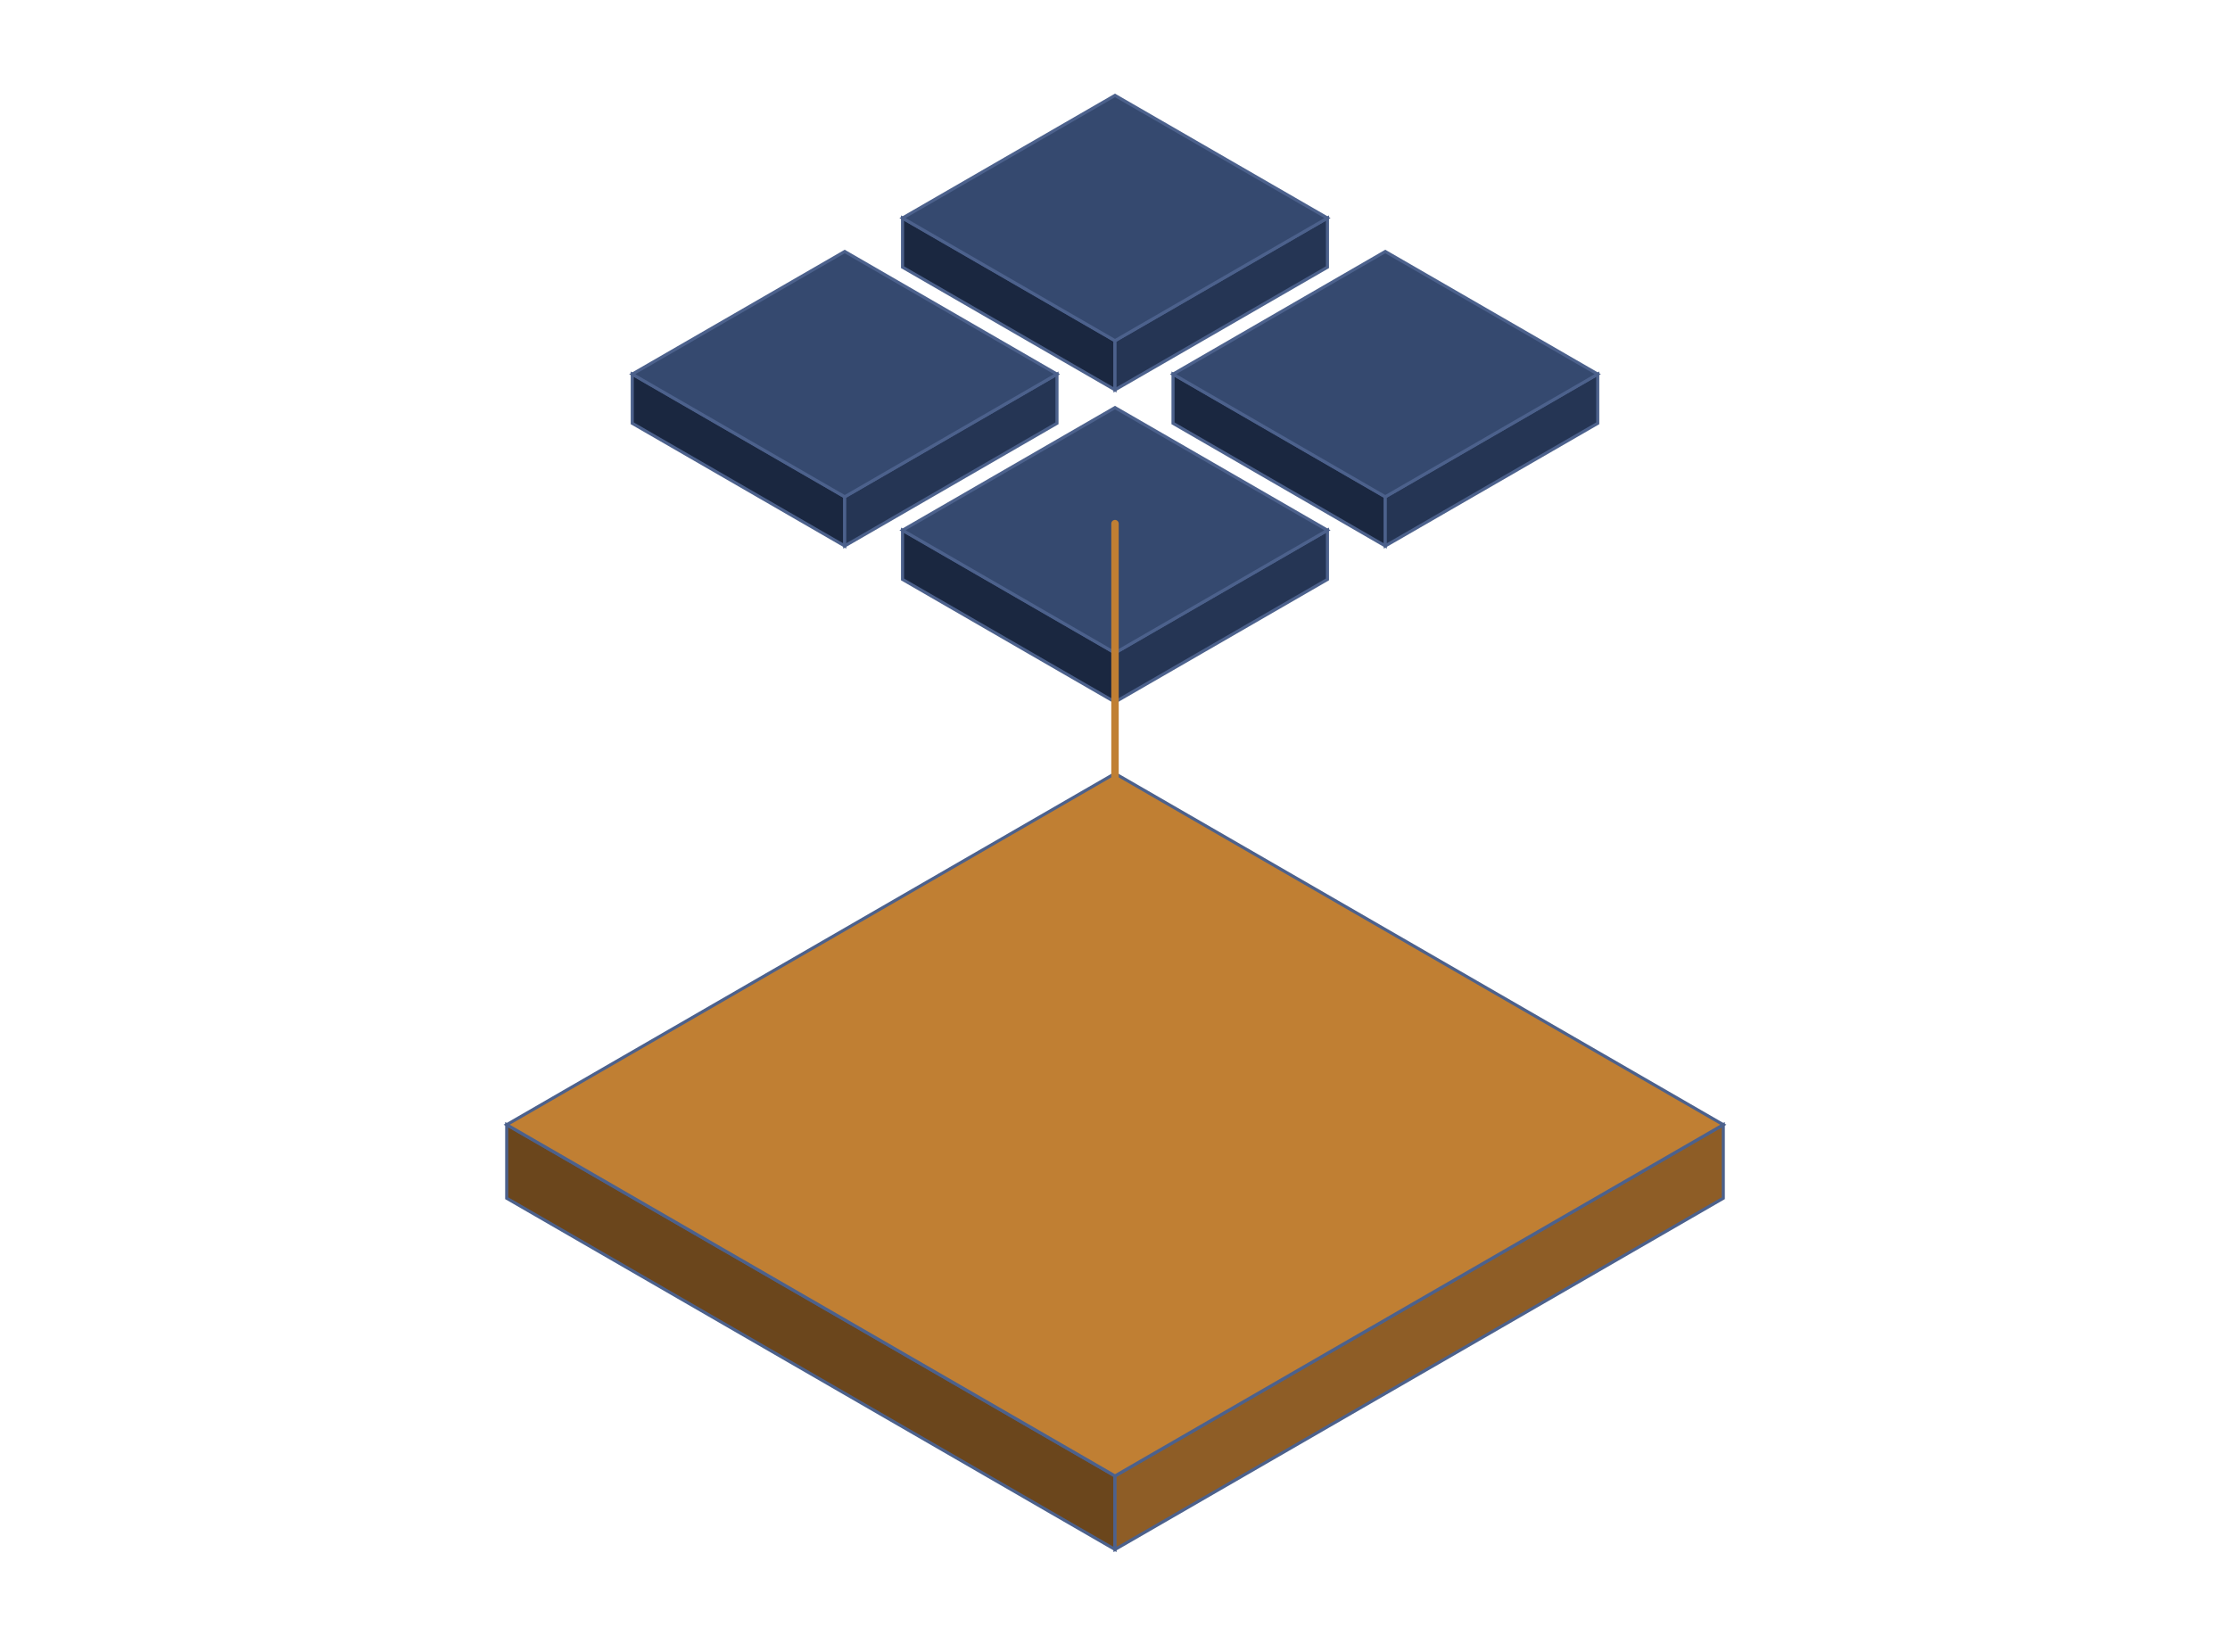
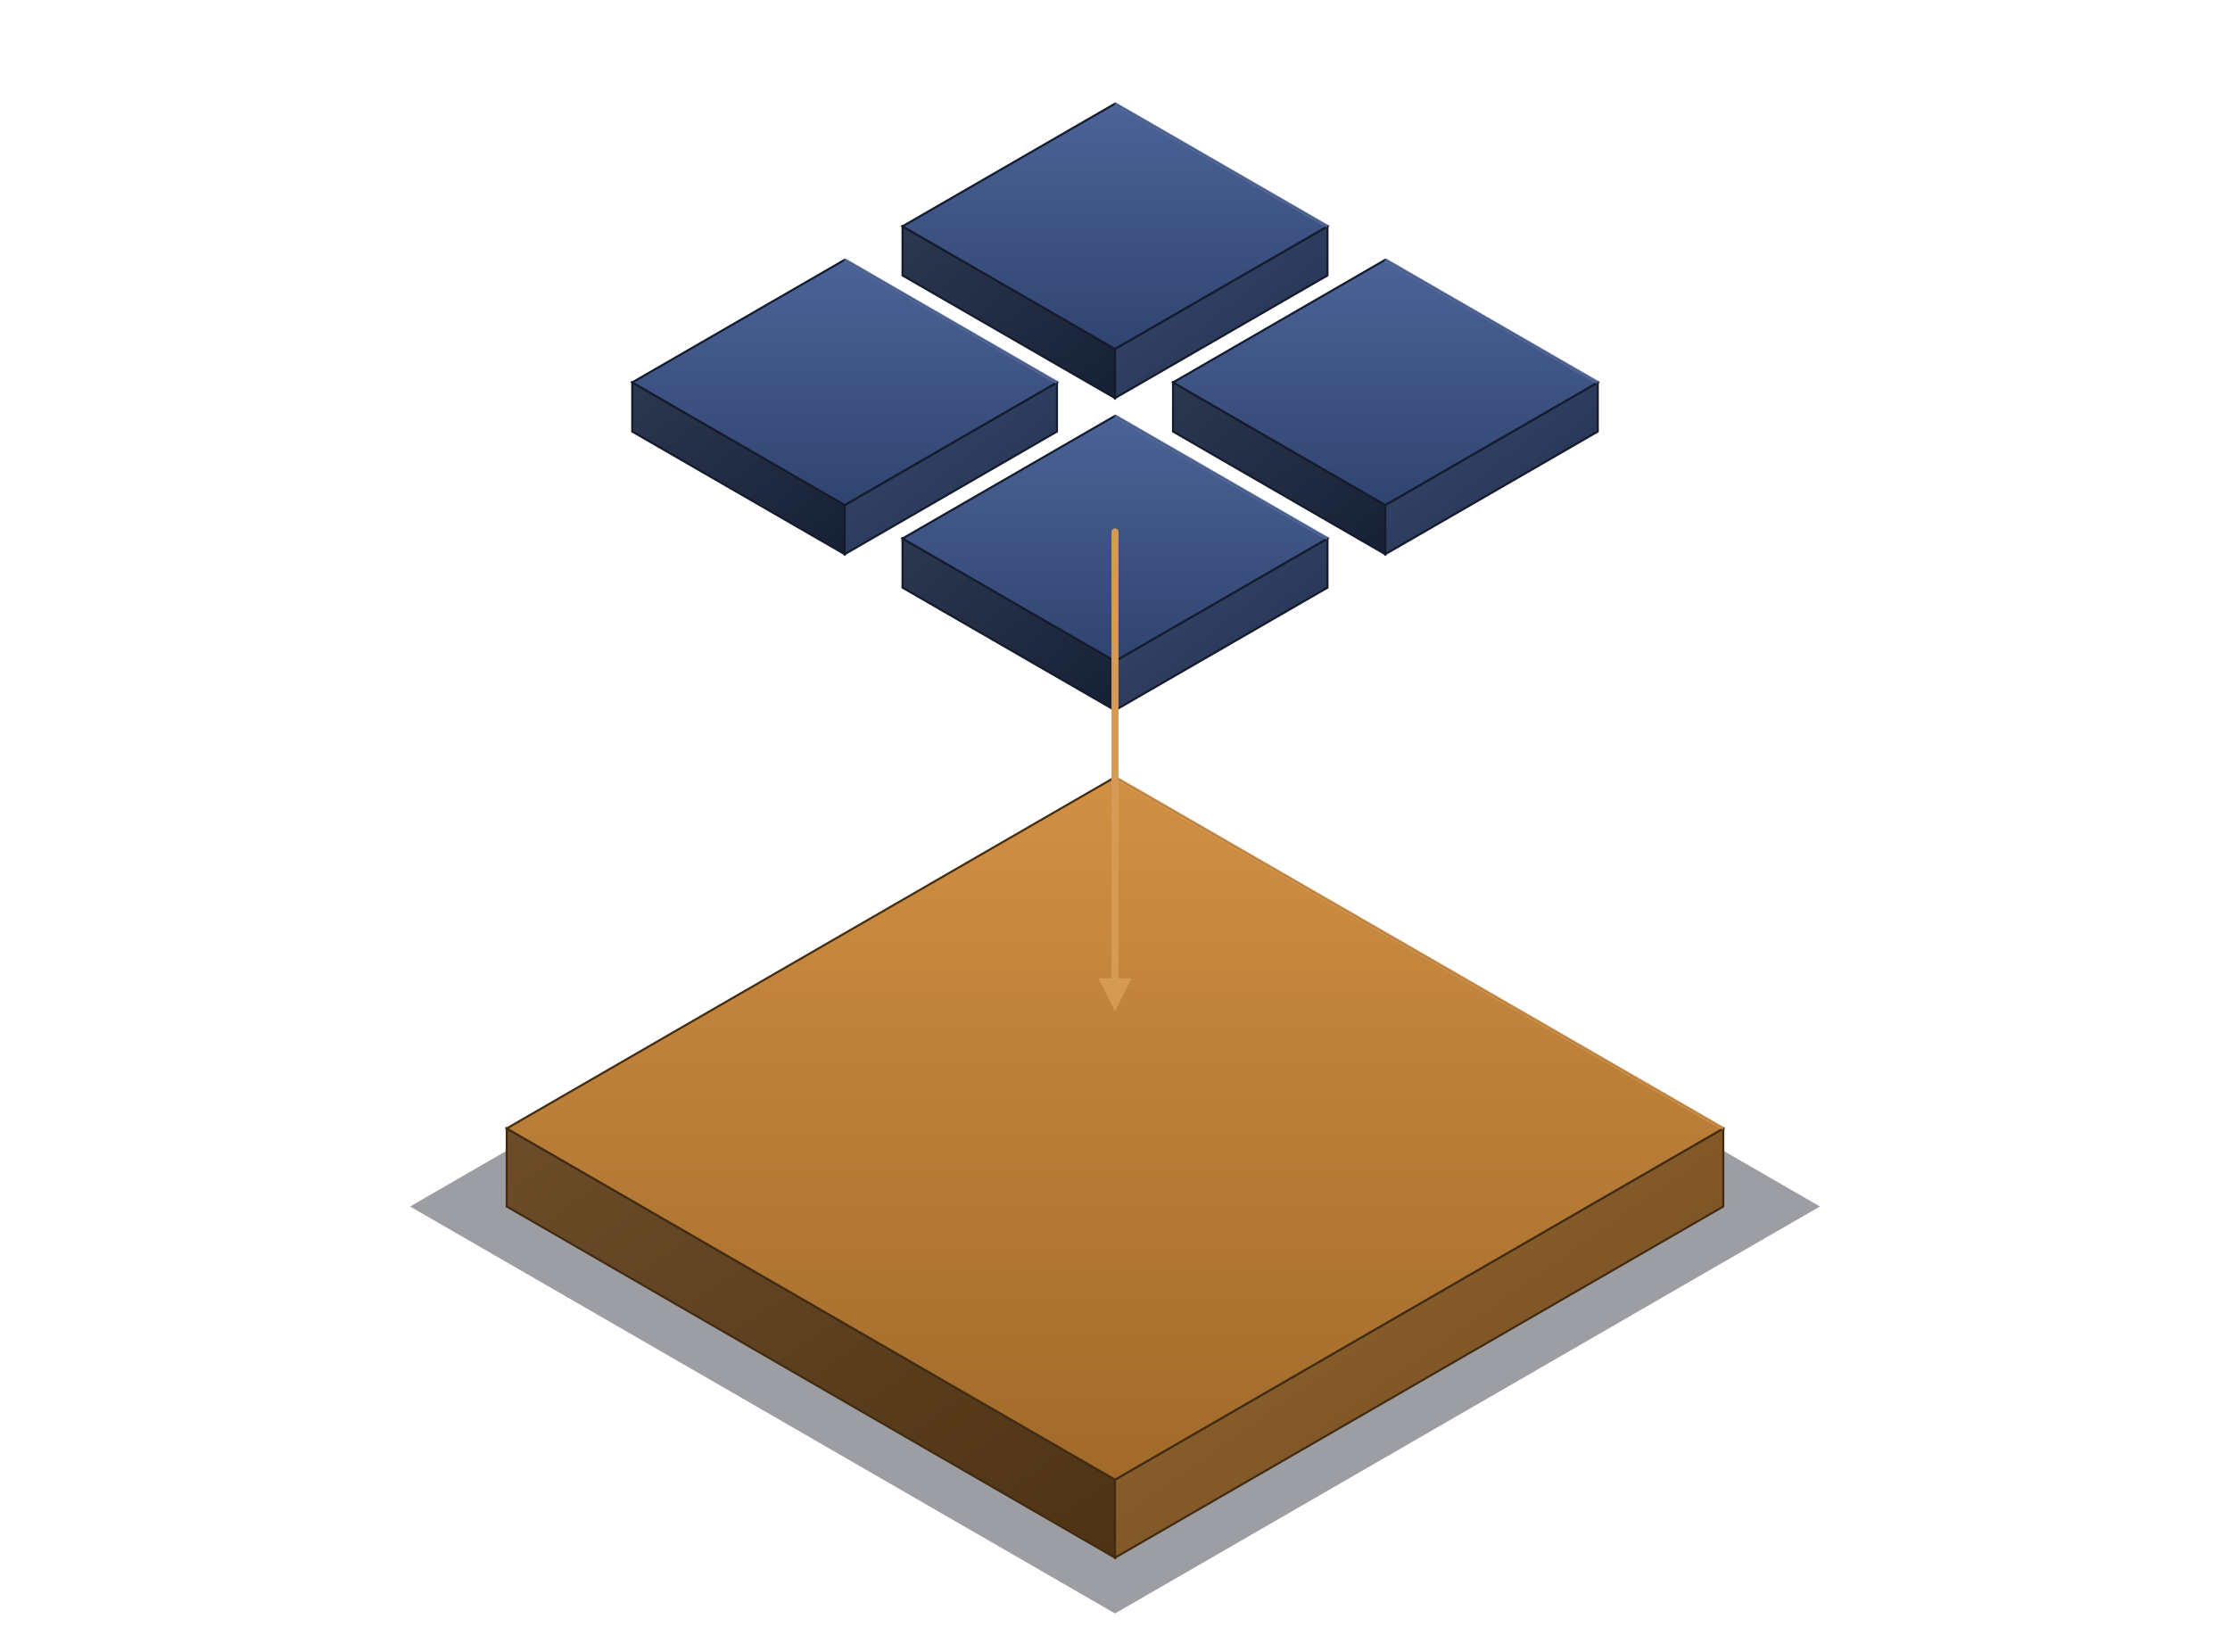
<svg xmlns="http://www.w3.org/2000/svg" viewBox="0 0 1080 800" width="1080" height="800" role="img" aria-label="Четыре формы обследования сводятся в одну таблицу домохозяйств">
-   <polygon points="437.1,105.6 540.0,165.0 540.0,188.8 437.1,129.4" fill="#1A2740" stroke="#4C618C" stroke-width="1.5" />
-   <polygon points="642.9,105.6 540.0,165.0 540.0,188.8 642.9,129.4" fill="#253554" stroke="#4C618C" stroke-width="1.5" />
-   <polygon points="540.0,46.2 642.9,105.6 540.0,165.0 437.1,105.6" fill="#35496F" stroke="#4C618C" stroke-width="1.5" />
-   <polygon points="568.1,181.2 670.9,240.6 670.9,264.4 568.1,205.0" fill="#1A2740" stroke="#4C618C" stroke-width="1.5" />
-   <polygon points="773.8,181.2 670.9,240.6 670.9,264.4 773.8,205.0" fill="#253554" stroke="#4C618C" stroke-width="1.5" />
-   <polygon points="670.9,121.8 773.8,181.2 670.9,240.6 568.1,181.2" fill="#35496F" stroke="#4C618C" stroke-width="1.5" />
-   <polygon points="306.2,181.2 409.1,240.6 409.1,264.4 306.2,205.0" fill="#1A2740" stroke="#4C618C" stroke-width="1.5" />
-   <polygon points="511.9,181.2 409.1,240.6 409.1,264.4 511.9,205.0" fill="#253554" stroke="#4C618C" stroke-width="1.5" />
-   <polygon points="409.1,121.8 511.9,181.2 409.1,240.6 306.2,181.2" fill="#35496F" stroke="#4C618C" stroke-width="1.5" />
-   <polygon points="437.1,256.8 540.0,316.2 540.0,340.0 437.1,280.6" fill="#1A2740" stroke="#4C618C" stroke-width="1.5" />
-   <polygon points="642.9,256.8 540.0,316.2 540.0,340.0 642.9,280.6" fill="#253554" stroke="#4C618C" stroke-width="1.5" />
-   <polygon points="540.0,197.4 642.9,256.8 540.0,316.2 437.1,256.8" fill="#35496F" stroke="#4C618C" stroke-width="1.5" />
-   <polygon points="245.4,544.7 540.0,714.8 540.0,750.4 245.4,580.3" fill="#6B461C" stroke="#4C618C" stroke-width="1.5" />
-   <polygon points="834.6,544.7 540.0,714.8 540.0,750.4 834.6,580.3" fill="#8E5D26" stroke="#4C618C" stroke-width="1.5" />
-   <polygon points="540.0,374.6 834.6,544.7 540.0,714.8 245.4,544.7" fill="#C07F33" stroke="#4C618C" stroke-width="1.5" />
-   <line x1="540.0" y1="253.6" x2="540.0" y2="464.4" stroke="#C07F33" stroke-width="3.6" stroke-linecap="round" />
-   <polygon points="540.0,480.4 531.7,464.4 548.3,464.4" fill="#C07F33" />
+   <defs>
+     <linearGradient id="c1" x1="0%" y1="0%" x2="100%" y2="100%">
+       <stop offset="0%" stop-color="#2C3851" />
+       <stop offset="100%" stop-color="#162035" />
+     </linearGradient>
+     <linearGradient id="c2" x1="0%" y1="0%" x2="100%" y2="100%">
+       <stop offset="0%" stop-color="#394A6E" />
+       <stop offset="100%" stop-color="#212F4E" />
+     </linearGradient>
+     <linearGradient id="c3" x1="0%" y1="0%" x2="0%" y2="100%">
+       <stop offset="0%" stop-color="#4B6397" />
+       <stop offset="100%" stop-color="#304470" />
+     </linearGradient>
+     <linearGradient id="c4" x1="0%" y1="0%" x2="100%" y2="100%">
+       <stop offset="0%" stop-color="#2C3851" />
+       <stop offset="100%" stop-color="#162035" />
+     </linearGradient>
+     <linearGradient id="c5" x1="0%" y1="0%" x2="100%" y2="100%">
+       <stop offset="0%" stop-color="#394A6E" />
+       <stop offset="100%" stop-color="#212F4E" />
+     </linearGradient>
+     <linearGradient id="c6" x1="0%" y1="0%" x2="0%" y2="100%">
+       <stop offset="0%" stop-color="#4B6397" />
+       <stop offset="100%" stop-color="#304470" />
+     </linearGradient>
+     <linearGradient id="c7" x1="0%" y1="0%" x2="100%" y2="100%">
+       <stop offset="0%" stop-color="#2C3851" />
+       <stop offset="100%" stop-color="#162035" />
+     </linearGradient>
+     <linearGradient id="c8" x1="0%" y1="0%" x2="100%" y2="100%">
+       <stop offset="0%" stop-color="#394A6E" />
+       <stop offset="100%" stop-color="#212F4E" />
+     </linearGradient>
+     <linearGradient id="c9" x1="0%" y1="0%" x2="0%" y2="100%">
+       <stop offset="0%" stop-color="#4B6397" />
+       <stop offset="100%" stop-color="#304470" />
+     </linearGradient>
+     <linearGradient id="c10" x1="0%" y1="0%" x2="100%" y2="100%">
+       <stop offset="0%" stop-color="#2C3851" />
+       <stop offset="100%" stop-color="#162035" />
+     </linearGradient>
+     <linearGradient id="c11" x1="0%" y1="0%" x2="100%" y2="100%">
+       <stop offset="0%" stop-color="#394A6E" />
+       <stop offset="100%" stop-color="#212F4E" />
+     </linearGradient>
+     <linearGradient id="c12" x1="0%" y1="0%" x2="0%" y2="100%">
+       <stop offset="0%" stop-color="#4B6397" />
+       <stop offset="100%" stop-color="#304470" />
+     </linearGradient>
+     <linearGradient id="c13" x1="0%" y1="0%" x2="100%" y2="100%">
+       <stop offset="0%" stop-color="#6D4D29" />
+       <stop offset="100%" stop-color="#4D3214" />
+     </linearGradient>
+     <linearGradient id="c14" x1="0%" y1="0%" x2="100%" y2="100%">
+       <stop offset="0%" stop-color="#976934" />
+       <stop offset="100%" stop-color="#70491D" />
+     </linearGradient>
+     <linearGradient id="c15" x1="0%" y1="0%" x2="0%" y2="100%">
+       <stop offset="0%" stop-color="#D19044" />
+       <stop offset="100%" stop-color="#A16A2A" />
+     </linearGradient>
+   </defs>
+   <polygon points="437.1,109.6 540.0,169.0 540.0,192.8 437.1,133.4" fill="url(#c1)" stroke="#131B2D" stroke-width="1" />
+   <polygon points="642.9,109.6 540.0,169.0 540.0,192.8 642.9,133.4" fill="url(#c2)" stroke="#131B2D" stroke-width="1" />
+   <polygon points="540.0,50.2 642.9,109.6 540.0,169.0 437.1,109.6" fill="url(#c3)" stroke="#131B2D" stroke-width="1" />
+   <polyline points="540.0,50.2 642.9,109.6" fill="none" stroke="#627AAE" stroke-width="1.6" opacity="0.70" />
+   <polygon points="568.1,185.2 670.9,244.6 670.9,268.4 568.1,209.0" fill="url(#c4)" stroke="#131B2D" stroke-width="1" />
+   <polygon points="773.8,185.2 670.9,244.6 670.9,268.4 773.8,209.0" fill="url(#c5)" stroke="#131B2D" stroke-width="1" />
+   <polygon points="670.9,125.8 773.8,185.2 670.9,244.6 568.1,185.2" fill="url(#c6)" stroke="#131B2D" stroke-width="1" />
+   <polyline points="670.9,125.8 773.8,185.2" fill="none" stroke="#627AAE" stroke-width="1.6" opacity="0.70" />
+   <polygon points="306.2,185.2 409.1,244.6 409.1,268.4 306.2,209.0" fill="url(#c7)" stroke="#131B2D" stroke-width="1" />
+   <polygon points="511.9,185.2 409.1,244.6 409.1,268.4 511.9,209.0" fill="url(#c8)" stroke="#131B2D" stroke-width="1" />
+   <polygon points="409.1,125.8 511.9,185.2 409.1,244.6 306.2,185.2" fill="url(#c9)" stroke="#131B2D" stroke-width="1" />
+   <polyline points="409.1,125.8 511.9,185.2" fill="none" stroke="#627AAE" stroke-width="1.6" opacity="0.70" />
+   <polygon points="437.1,260.8 540.0,320.2 540.0,344.0 437.1,284.6" fill="url(#c10)" stroke="#131B2D" stroke-width="1" />
+   <polygon points="642.9,260.8 540.0,320.2 540.0,344.0 642.9,284.6" fill="url(#c11)" stroke="#131B2D" stroke-width="1" />
+   <polygon points="540.0,201.4 642.9,260.8 540.0,320.2 437.1,260.8" fill="url(#c12)" stroke="#131B2D" stroke-width="1" />
+   <polyline points="540.0,201.4 642.9,260.8" fill="none" stroke="#627AAE" stroke-width="1.6" opacity="0.70" />
+   <polygon points="540.0,387.2 881.4,584.3 540.0,781.4 198.6,584.3" fill="#070C18" opacity="0.4" />
+   <polygon points="245.4,546.5 540.0,716.6 540.0,754.4 245.4,584.3" fill="url(#c13)" stroke="#412B11" stroke-width="1" />
+   <polygon points="834.6,546.5 540.0,716.6 540.0,754.4 834.6,584.3" fill="url(#c14)" stroke="#412B11" stroke-width="1" />
+   <polygon points="540.0,376.4 834.6,546.5 540.0,716.6 245.4,546.5" fill="url(#c15)" stroke="#412B11" stroke-width="1" />
+   <polyline points="540.0,376.4 834.6,546.5" fill="none" stroke="#E8A75B" stroke-width="1.6" opacity="0.70" />
+   <line x1="540.0" y1="257.6" x2="540.0" y2="473.8" stroke="#D69A55" stroke-width="3.4" stroke-linecap="round" />
+   <polygon points="540.0,489.8 532.0,473.8 548.0,473.8" fill="#D69A55" />
</svg>
